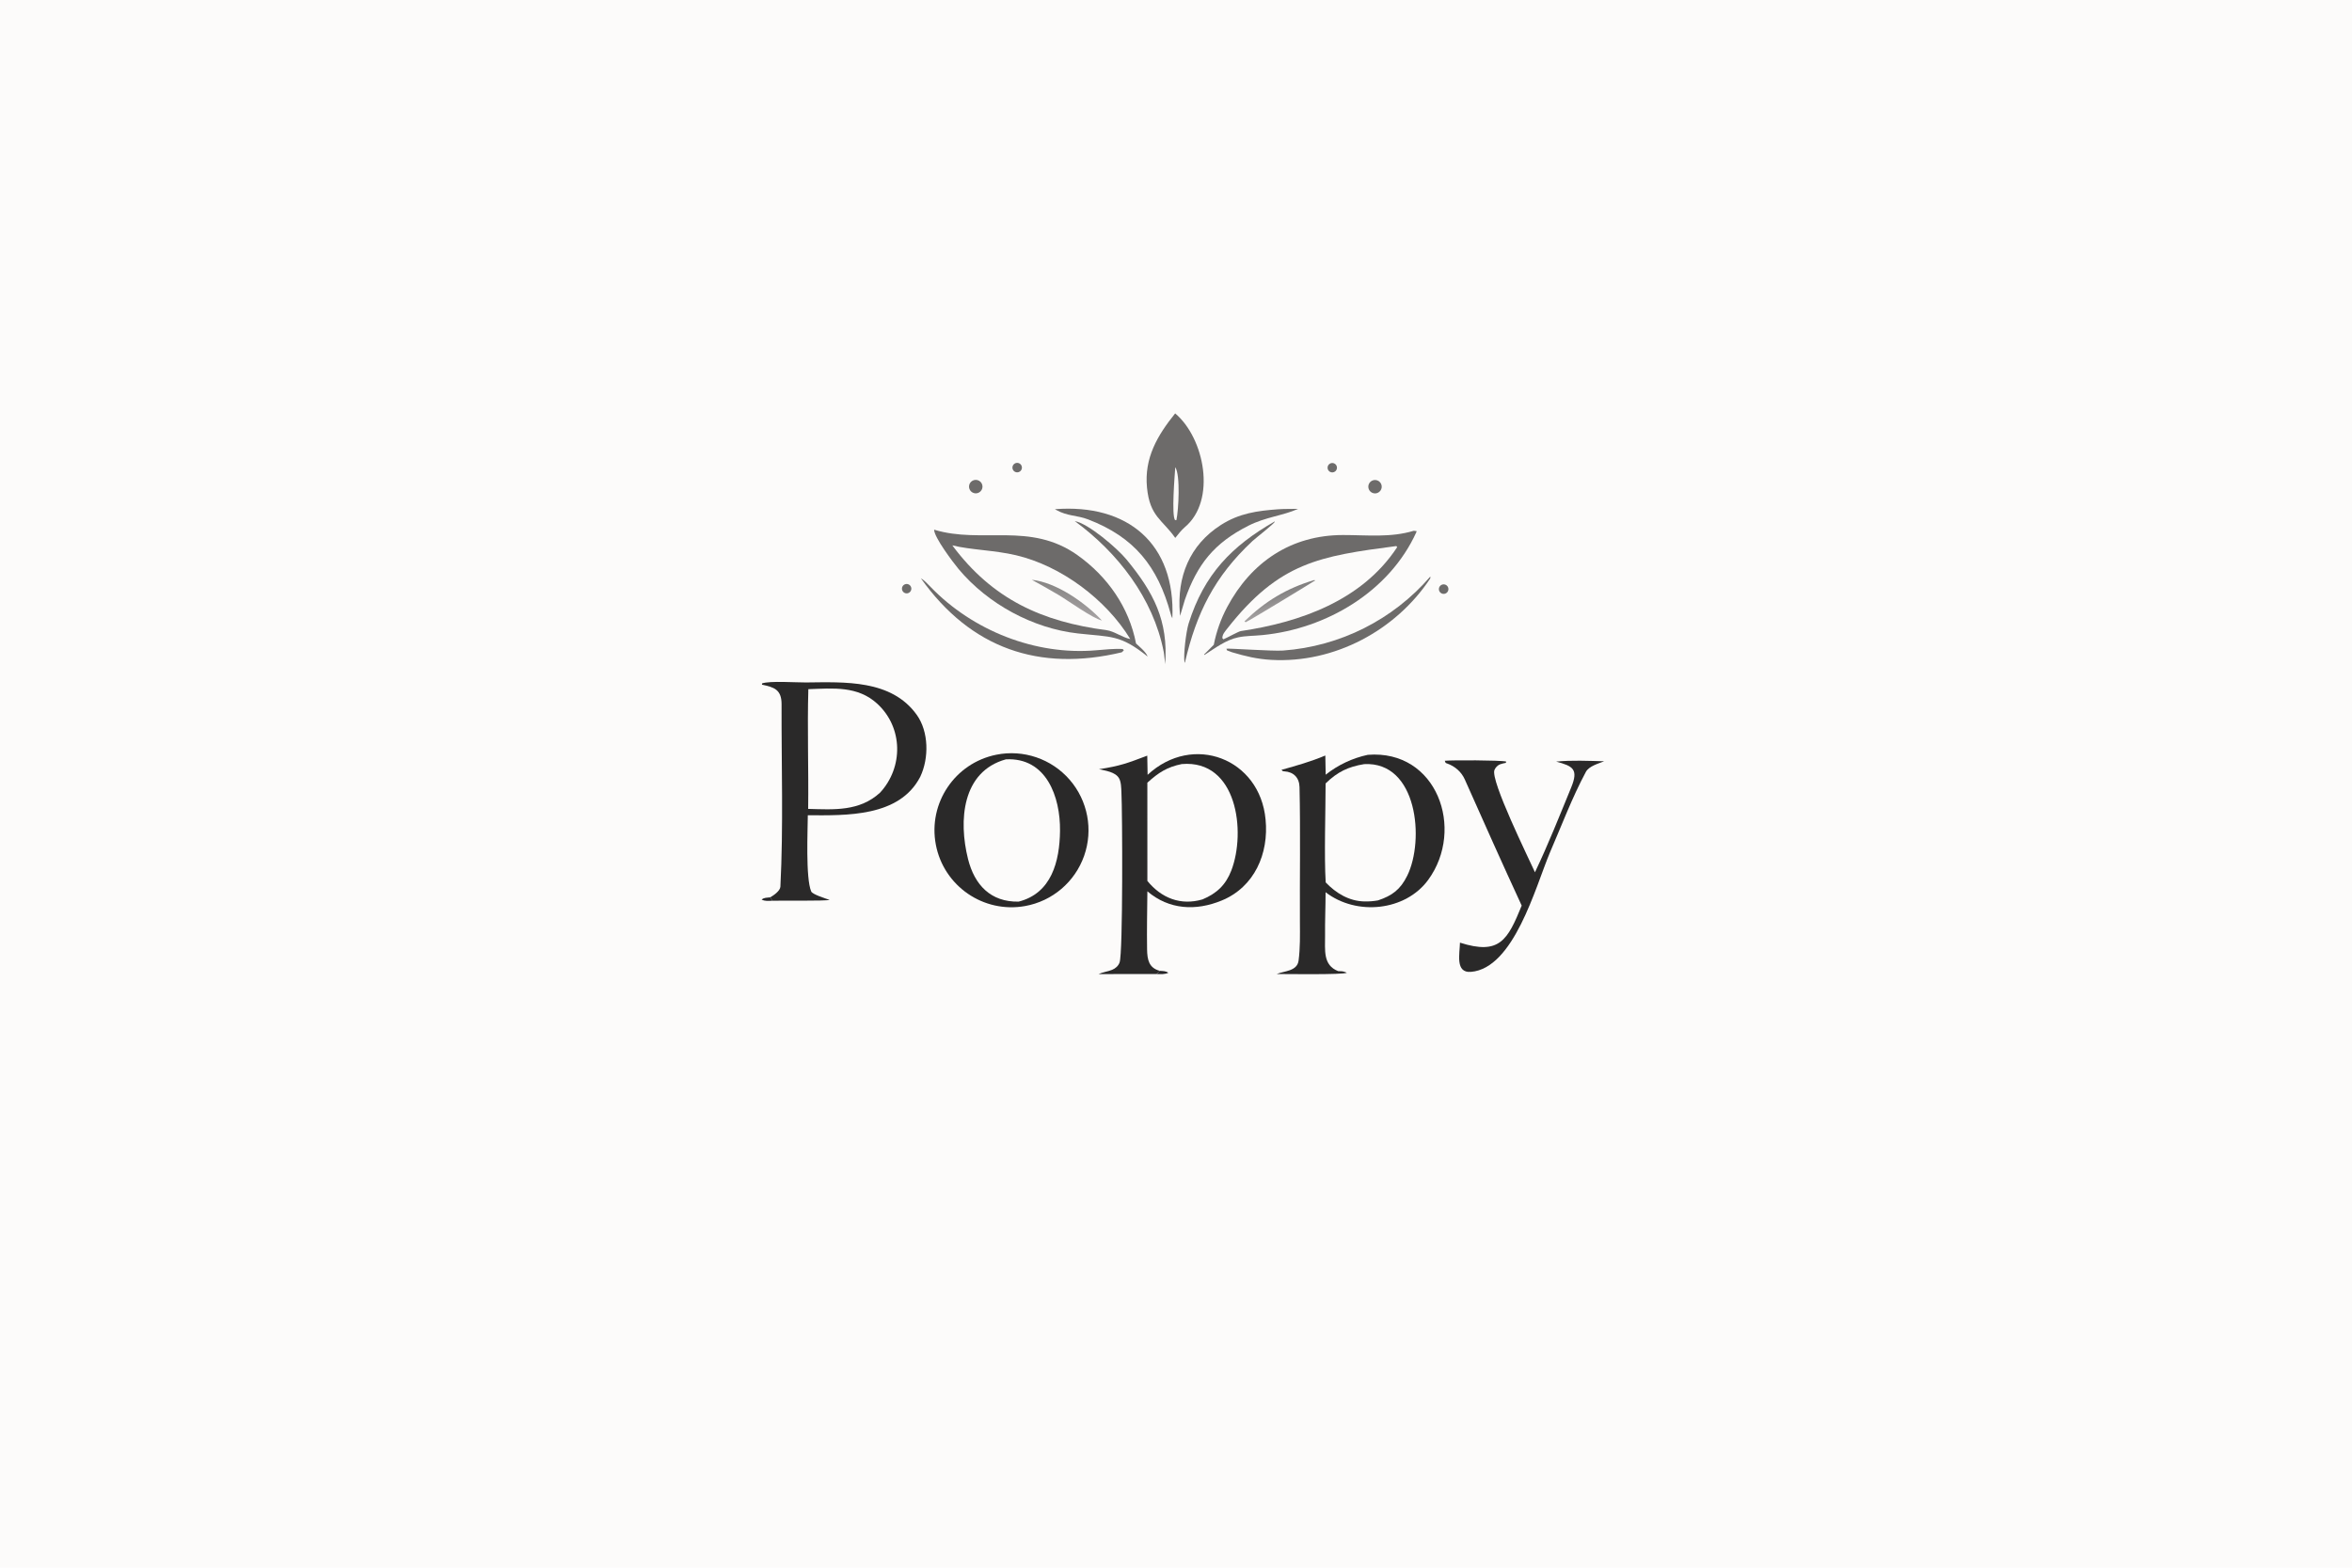
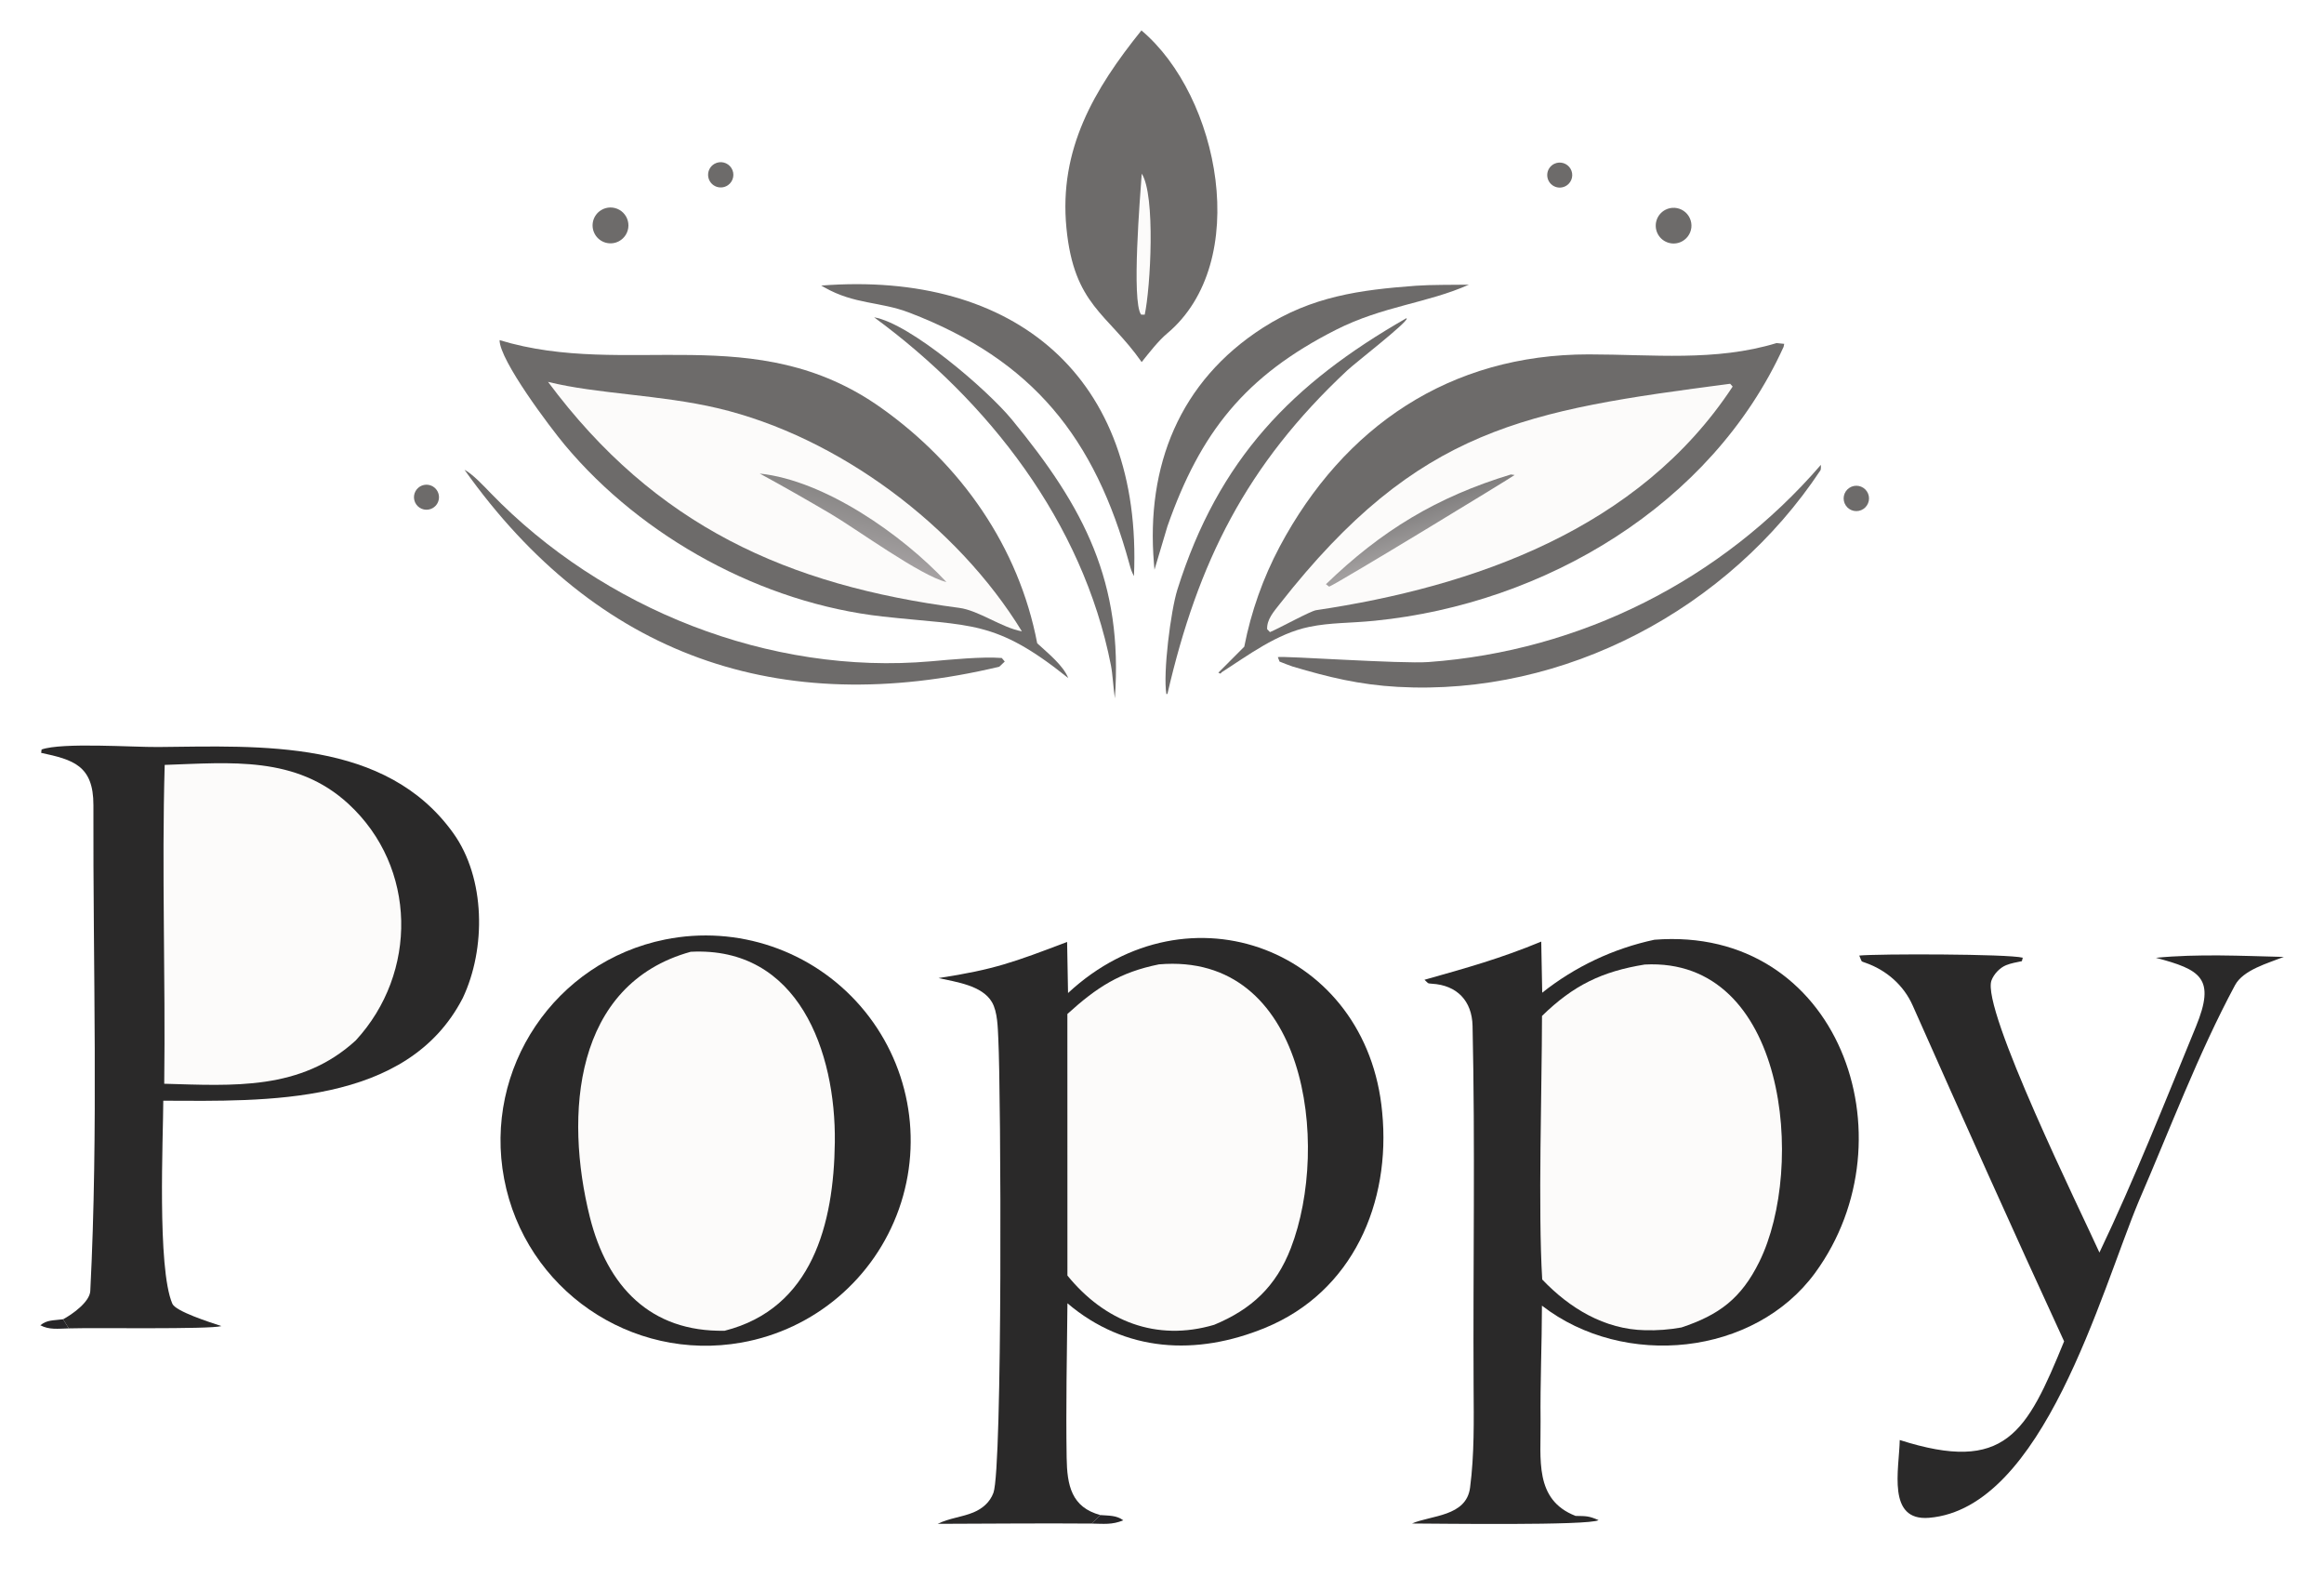
- <svg xmlns="http://www.w3.org/2000/svg" version="1.1" style="display: block;" viewBox="0 0 2048 1365" width="1536" height="1024" preserveAspectRatio="none">
+ <svg xmlns="http://www.w3.org/2000/svg" version="1.1" viewBox="650 350 760 520">
  <defs>
    <linearGradient id="Gradient1" gradientUnits="userSpaceOnUse" x1="931.83" y1="512.784" x2="927.23" y2="530.978">
      <stop class="stop0" offset="0" stop-opacity="1" stop-color="rgb(136,134,133)" />
      <stop class="stop1" offset="1" stop-opacity="1" stop-color="rgb(165,161,162)" />
    </linearGradient>
    <linearGradient id="Gradient2" gradientUnits="userSpaceOnUse" x1="1112.44" y1="515.569" x2="1116.98" y2="528.633">
      <stop class="stop0" offset="0" stop-opacity="1" stop-color="rgb(127,125,125)" />
      <stop class="stop1" offset="1" stop-opacity="1" stop-color="rgb(162,159,159)" />
    </linearGradient>
  </defs>
-   <path transform="translate(0,0)" fill="rgb(252,251,250)" d="M 0 0 L 2048 0 L 2048 1365 L 0 1365 L 0 0 z" />
  <path transform="translate(0,0)" fill="rgb(42,41,41)" d="M 999.273 674.649 C 1038.76 637.981 1097.14 660.516 1102 713.597 C 1104.91 743.203 1092.39 772.338 1063.74 784.103 C 1041.28 793.328 1017.97 792.138 999.077 776.083 C 998.906 792.887 998.556 809.793 998.817 826.584 C 998.958 835.593 1000.37 842.788 1009.86 845.317 L 1006.97 848.103 C 990.292 847.963 973.35 848.151 956.648 848.186 C 960.424 846.31 964.55 846.017 968.34 844.446 C 971.299 843.219 973.743 841.107 974.87 838.055 C 977.885 829.886 977.357 707.078 976.471 689.643 C 976.288 686.025 976.263 680.832 974.385 677.62 C 971.174 672.128 962.594 671.038 956.929 669.761 C 975.18 666.964 981.442 664.596 998.97 657.954 L 999.273 674.649 z" />
  <path transform="translate(0,0)" fill="rgb(252,251,250)" d="M 1029 665.279 C 1077.23 661.165 1085.16 724.261 1072.14 758.032 C 1067.3 770.599 1059.24 778.071 1047.05 783.121 C 1028.11 788.708 1011.2 781.948 999.072 767.014 L 999.056 681.502 C 1008.8 672.661 1016.23 667.874 1029 665.279 z" />
  <path transform="translate(0,0)" fill="rgb(42,41,41)" d="M 1191.03 657.228 C 1251.3 652.487 1275.81 721.894 1243.65 766.046 C 1223.78 793.322 1181.09 797.623 1154.25 776.854 C 1154.23 789.396 1153.66 802.044 1153.8 814.574 C 1153.94 826.99 1151.65 840.328 1165.25 845.595 C 1168.82 845.658 1169.52 845.588 1172.77 846.974 C 1169.77 848.826 1119.41 848.091 1111.75 848.078 C 1118.06 845.348 1129.5 845.837 1130.74 836.384 C 1132.18 825.362 1131.96 814.399 1131.9 803.268 C 1131.69 764.006 1132.44 724.654 1131.56 685.413 C 1131.38 677.176 1126.44 672.086 1118.28 671.609 C 1116.6 671.51 1117.12 671.43 1115.84 670.318 C 1129.63 666.43 1140.83 663.314 1154.02 657.836 L 1154.34 674.541 C 1165.07 666.016 1177.63 660.091 1191.03 657.228 z" />
  <path transform="translate(0,0)" fill="rgb(252,251,250)" d="M 1187.86 665.333 C 1234.32 662.863 1240.55 731.601 1225.36 762.462 C 1219.41 774.552 1212.14 779.904 1199.87 783.986 C 1195.94 784.698 1191.95 785 1187.96 784.887 C 1174.7 784.62 1163.26 777.683 1154.34 768.297 C 1152.95 745.352 1154.24 706.261 1154.27 682.143 C 1164.58 672.062 1173.96 667.589 1187.86 665.333 z" />
  <path transform="translate(0,0)" fill="rgb(42,41,41)" d="M 670.638 781.302 C 673.57 779.744 679.343 775.664 679.527 772.057 C 682.212 719.444 680.382 666.035 680.549 613.245 C 680.59 600.184 673.823 598.357 663.459 596.131 L 663.601 595.035 C 670.308 592.657 693.506 594.297 701.715 594.22 C 735.398 593.902 776.122 591.519 798.25 622.4 C 808.774 637.088 808.997 660.118 801.329 676.301 C 783.12 711.599 736.716 709.974 703.397 709.855 C 703.382 721.55 701.328 764.581 706.365 776.231 C 707.449 778.739 718.685 782.309 722.406 783.532 C 718.578 784.664 680.351 784.016 672.485 784.289 L 670.638 781.302 z" />
  <path transform="translate(0,0)" fill="rgb(252,251,250)" d="M 703.858 600.068 C 725.413 599.35 746.827 597.007 763.985 612.847 C 786.422 633.561 786.678 668.104 766.322 690.165 C 748.366 706.605 726.201 704.931 703.706 704.309 C 704.154 669.809 702.868 634.494 703.858 600.068 z" />
  <path transform="translate(0,0)" fill="rgb(42,41,41)" d="M 867.517 657.149 C 891.179 652.386 915.576 660.705 931.398 678.933 C 947.22 697.16 952.027 722.485 943.983 745.242 C 935.94 767.999 916.287 784.678 892.525 788.915 C 856.349 795.366 821.718 771.501 814.866 735.398 C 808.014 699.295 831.493 664.402 867.517 657.149 z" />
  <path transform="translate(0,0)" fill="rgb(252,251,250)" d="M 875.875 661.165 C 911.135 659.329 923.372 693.87 923.008 723.466 C 922.681 750.115 915.62 777.784 886.977 785.058 C 862.683 785.513 848.56 770.56 842.892 747.892 C 834.542 714.497 837.616 671.752 875.875 661.165 z" />
  <path transform="translate(0,0)" fill="rgb(109,107,106)" d="M 1230.98 462.159 L 1233.48 462.414 C 1233.41 462.746 1233.34 463.078 1233.27 463.411 C 1209.7 515.217 1155.07 547.392 1099.59 552.937 C 1091.09 553.787 1085.22 553.491 1078.12 554.952 C 1067.55 557.129 1058.17 564.241 1049.51 569.785 L 1049.13 570.23 L 1048.42 569.924 L 1056.9 561.426 C 1059.13 550.001 1063.04 538.968 1068.5 528.685 C 1089.44 489.439 1124.15 465.86 1169.52 465.859 C 1190.52 465.859 1210.93 468.256 1230.98 462.159 z" />
  <path transform="translate(0,0)" fill="rgb(252,251,250)" d="M 1215.8 475.463 L 1216.62 476.379 C 1185.97 523.045 1131.84 541.826 1080.41 549.487 C 1078.5 549.77 1068.53 555.311 1065.3 556.658 L 1064.38 555.696 C 1064.24 552.505 1066.58 549.921 1068.59 547.354 C 1113.94 489.582 1149.03 484.22 1215.8 475.463 z" />
  <path transform="translate(0,0)" fill="url(#Gradient2)" d="M 1144.08 505.123 L 1145.31 505.288 C 1145.05 505.672 1087.62 540.641 1084.66 541.795 C 1084.31 541.529 1083.96 541.263 1083.61 540.997 C 1101.75 523.473 1119.85 512.484 1144.08 505.123 z" />
  <path transform="translate(0,0)" fill="rgb(109,107,106)" d="M 813.373 461.198 C 855.013 473.886 896.982 454.108 938.16 483.335 C 964.298 501.886 983.166 528.774 989.19 560.304 C 992.625 563.487 997.708 567.529 999.337 571.678 C 975.314 552.402 967.644 554.792 938.628 551.556 C 899.308 547.171 860.097 525.832 834.749 495.531 C 829.922 489.76 813.373 467.816 813.373 461.198 z" />
  <path transform="translate(0,0)" fill="rgb(252,251,250)" d="M 829.219 474.847 C 845.138 478.817 865.931 479.019 884.714 483.453 C 924.218 492.779 963.152 521.997 984.183 556.409 C 977.567 555.209 970.075 549.569 963.676 548.728 C 907.613 541.36 864.317 522.037 829.219 474.847 z" />
  <path transform="translate(0,0)" fill="url(#Gradient1)" d="M 898.453 504.82 C 919.807 507.078 945.124 524.9 959.503 540.283 C 951.19 538.363 929.934 522.849 921.566 517.935 C 914.161 513.587 906.264 509.053 898.453 504.82 z" />
  <path transform="translate(0,0)" fill="rgb(42,41,41)" d="M 1258.02 662.401 C 1263.96 661.794 1306.51 661.839 1311.49 663.099 L 1311.2 664.232 C 1309.5 664.581 1307.67 664.892 1306.05 665.545 C 1303.98 666.38 1302.06 668.43 1301.27 670.5 C 1297.74 679.685 1330.85 746.792 1336.56 759.49 C 1347.9 735.762 1358.09 710.057 1368.11 685.656 C 1374.65 669.735 1369.66 667.022 1355.03 663.131 C 1368.87 661.798 1382.94 662.499 1396.85 662.846 C 1391.74 664.878 1383.59 667.06 1380.89 672.105 C 1368.85 694.527 1359.6 719.248 1349.41 742.744 C 1336.96 772.542 1318.19 843.11 1280.86 846.214 C 1266.96 847.37 1271.07 830.364 1271.26 820.782 C 1305.8 831.807 1312.76 818.506 1325.01 788.522 C 1308.21 752.123 1291.77 715.358 1275.49 678.723 C 1272.54 672.064 1266.85 667.135 1260.05 664.765 C 1258.31 664.156 1259.01 664.539 1258.02 662.401 z" />
  <path transform="translate(0,0)" fill="rgb(109,107,106)" d="M 1023.27 359.948 C 1048.79 381.373 1059.54 435.737 1031.64 459.053 C 1028.79 461.434 1025.69 465.456 1023.35 468.369 C 1012.12 452.36 1001.22 449.89 998.747 424.549 C 996.232 398.775 1007.81 379.147 1023.27 359.948 z" />
  <path transform="translate(0,0)" fill="rgb(252,251,250)" d="M 1023.37 406.778 C 1027.94 413.785 1026.24 444.139 1024.35 452.878 L 1023.16 452.858 C 1019.99 448.482 1022.86 414.172 1023.37 406.778 z" />
  <path transform="translate(0,0)" fill="rgb(109,107,106)" d="M 918.558 443.359 C 981.916 438.433 1023.69 473.305 1020.83 538.354 C 1020.01 536.777 1019.82 536.114 1019.35 534.408 C 1008.1 493.255 987.868 467.718 947.351 452.206 C 937.723 448.52 929.543 449.586 919.624 443.97 L 918.558 443.359 z" />
  <path transform="translate(0,0)" fill="rgb(109,107,106)" d="M 1113.04 443.417 C 1118.14 443.051 1125.09 443.155 1130.34 443.073 C 1116.8 449.125 1102.29 450.025 1086.89 457.824 C 1057.09 472.923 1042.53 491.446 1031.79 522.017 L 1027.54 536.262 L 1027.36 534.138 C 1024.74 502.388 1035.68 474.679 1063.02 457.141 C 1079.02 446.883 1094.72 444.767 1113.04 443.417 z" />
  <path transform="translate(0,0)" fill="rgb(109,107,106)" d="M 1245.47 501.968 C 1245.51 502.248 1245.49 503.516 1245.35 503.718 C 1215.31 549.05 1161.77 577.618 1107.07 574.559 C 1094.63 573.863 1084.56 571.431 1072.71 567.906 C 1071.35 567.457 1069.8 566.808 1068.44 566.285 L 1067.88 564.833 C 1069.2 564.35 1108.44 567.107 1117.18 566.438 C 1166.81 562.84 1212.97 539.644 1245.47 501.968 z" />
  <path transform="translate(0,0)" fill="rgb(109,107,106)" d="M 801.897 503.58 C 804.553 504.957 808.329 509.009 810.415 511.165 C 847.118 549.111 901.624 570.826 954.482 566.2 C 960.81 565.646 971.181 564.614 977.606 565.114 L 978.577 566.278 L 976.791 567.969 C 904.873 585.132 845.32 564.674 801.897 503.58 z" />
  <path transform="translate(0,0)" fill="rgb(109,107,106)" d="M 1109.9 454.042 L 1110.03 454.137 C 1110.28 455.433 1093.32 468.526 1090.54 471.131 C 1057.6 501.929 1041.75 533.717 1031.78 576.846 L 1031.43 576.918 C 1030.28 570.012 1032.85 549.726 1035.02 542.8 C 1048.48 500.025 1072.57 475.404 1109.9 454.042 z" />
  <path transform="translate(0,0)" fill="rgb(109,107,106)" d="M 935.856 453.733 C 947.639 455.764 972.76 477.272 980.932 487.199 C 1004.64 515.991 1017.31 540.355 1014.59 578.295 C 1014.07 574.872 1013.89 570.527 1013.29 567.465 C 1004.12 520.704 973.17 481.112 935.856 453.733 z" />
  <path transform="translate(0,0)" fill="rgb(109,107,106)" d="M 846.603 418.686 C 848.425 417.578 850.704 417.547 852.556 418.604 C 854.407 419.661 855.539 421.64 855.511 423.772 C 855.483 425.903 854.3 427.852 852.421 428.86 C 849.623 430.362 846.137 429.362 844.56 426.605 C 842.983 423.848 843.889 420.336 846.603 418.686 z" />
  <path transform="translate(0,0)" fill="rgb(109,107,106)" d="M 1194.59 418.606 C 1196.5 417.601 1198.8 417.732 1200.59 418.946 C 1202.37 420.16 1203.34 422.26 1203.11 424.405 C 1202.87 426.55 1201.47 428.391 1199.47 429.192 C 1196.59 430.346 1193.3 429.038 1192 426.218 C 1190.7 423.397 1191.84 420.052 1194.59 418.606 z" />
  <path transform="translate(0,0)" fill="rgb(109,107,106)" d="M 1254.77 509.498 C 1256.67 508.234 1259.23 508.744 1260.51 510.639 C 1261.78 512.534 1261.28 515.1 1259.39 516.382 C 1257.49 517.673 1254.9 517.172 1253.62 515.264 C 1252.34 513.356 1252.85 510.77 1254.77 509.498 z" />
  <path transform="translate(0,0)" fill="rgb(109,107,106)" d="M 883.647 403.563 C 885.567 402.467 888.009 403.076 889.19 404.944 C 890.371 406.813 889.873 409.28 888.06 410.543 C 886.812 411.413 885.187 411.527 883.83 410.84 C 882.472 410.154 881.602 408.777 881.564 407.256 C 881.526 405.735 882.326 404.317 883.647 403.563 z" />
  <path transform="translate(0,0)" fill="rgb(109,107,106)" d="M 786.819 509.44 C 787.999 508.437 789.645 508.186 791.07 508.793 C 792.495 509.399 793.456 510.758 793.551 512.304 C 793.647 513.85 792.862 515.317 791.523 516.095 C 789.691 517.159 787.35 516.649 786.127 514.919 C 784.904 513.189 785.205 510.811 786.819 509.44 z" />
  <path transform="translate(0,0)" fill="rgb(109,107,106)" d="M 1158.31 403.543 C 1160.23 402.636 1162.53 403.345 1163.6 405.178 C 1164.67 407.011 1164.16 409.357 1162.42 410.581 C 1161.16 411.473 1159.5 411.577 1158.14 410.85 C 1156.78 410.122 1155.94 408.688 1155.98 407.143 C 1156.01 405.597 1156.92 404.205 1158.31 403.543 z" />
  <path transform="translate(0,0)" fill="rgb(38,37,40)" d="M 672.485 784.289 C 669.04 784.365 666.135 784.831 663.19 783.265 C 665.457 781.445 667.383 781.742 670.638 781.302 L 672.485 784.289 z" />
  <path transform="translate(0,0)" fill="rgb(38,37,40)" d="M 1009.86 845.317 C 1012.73 845.554 1015.12 845.372 1017.33 847.029 C 1013.72 848.553 1010.92 848.164 1006.97 848.103 L 1009.86 845.317 z" />
</svg>
